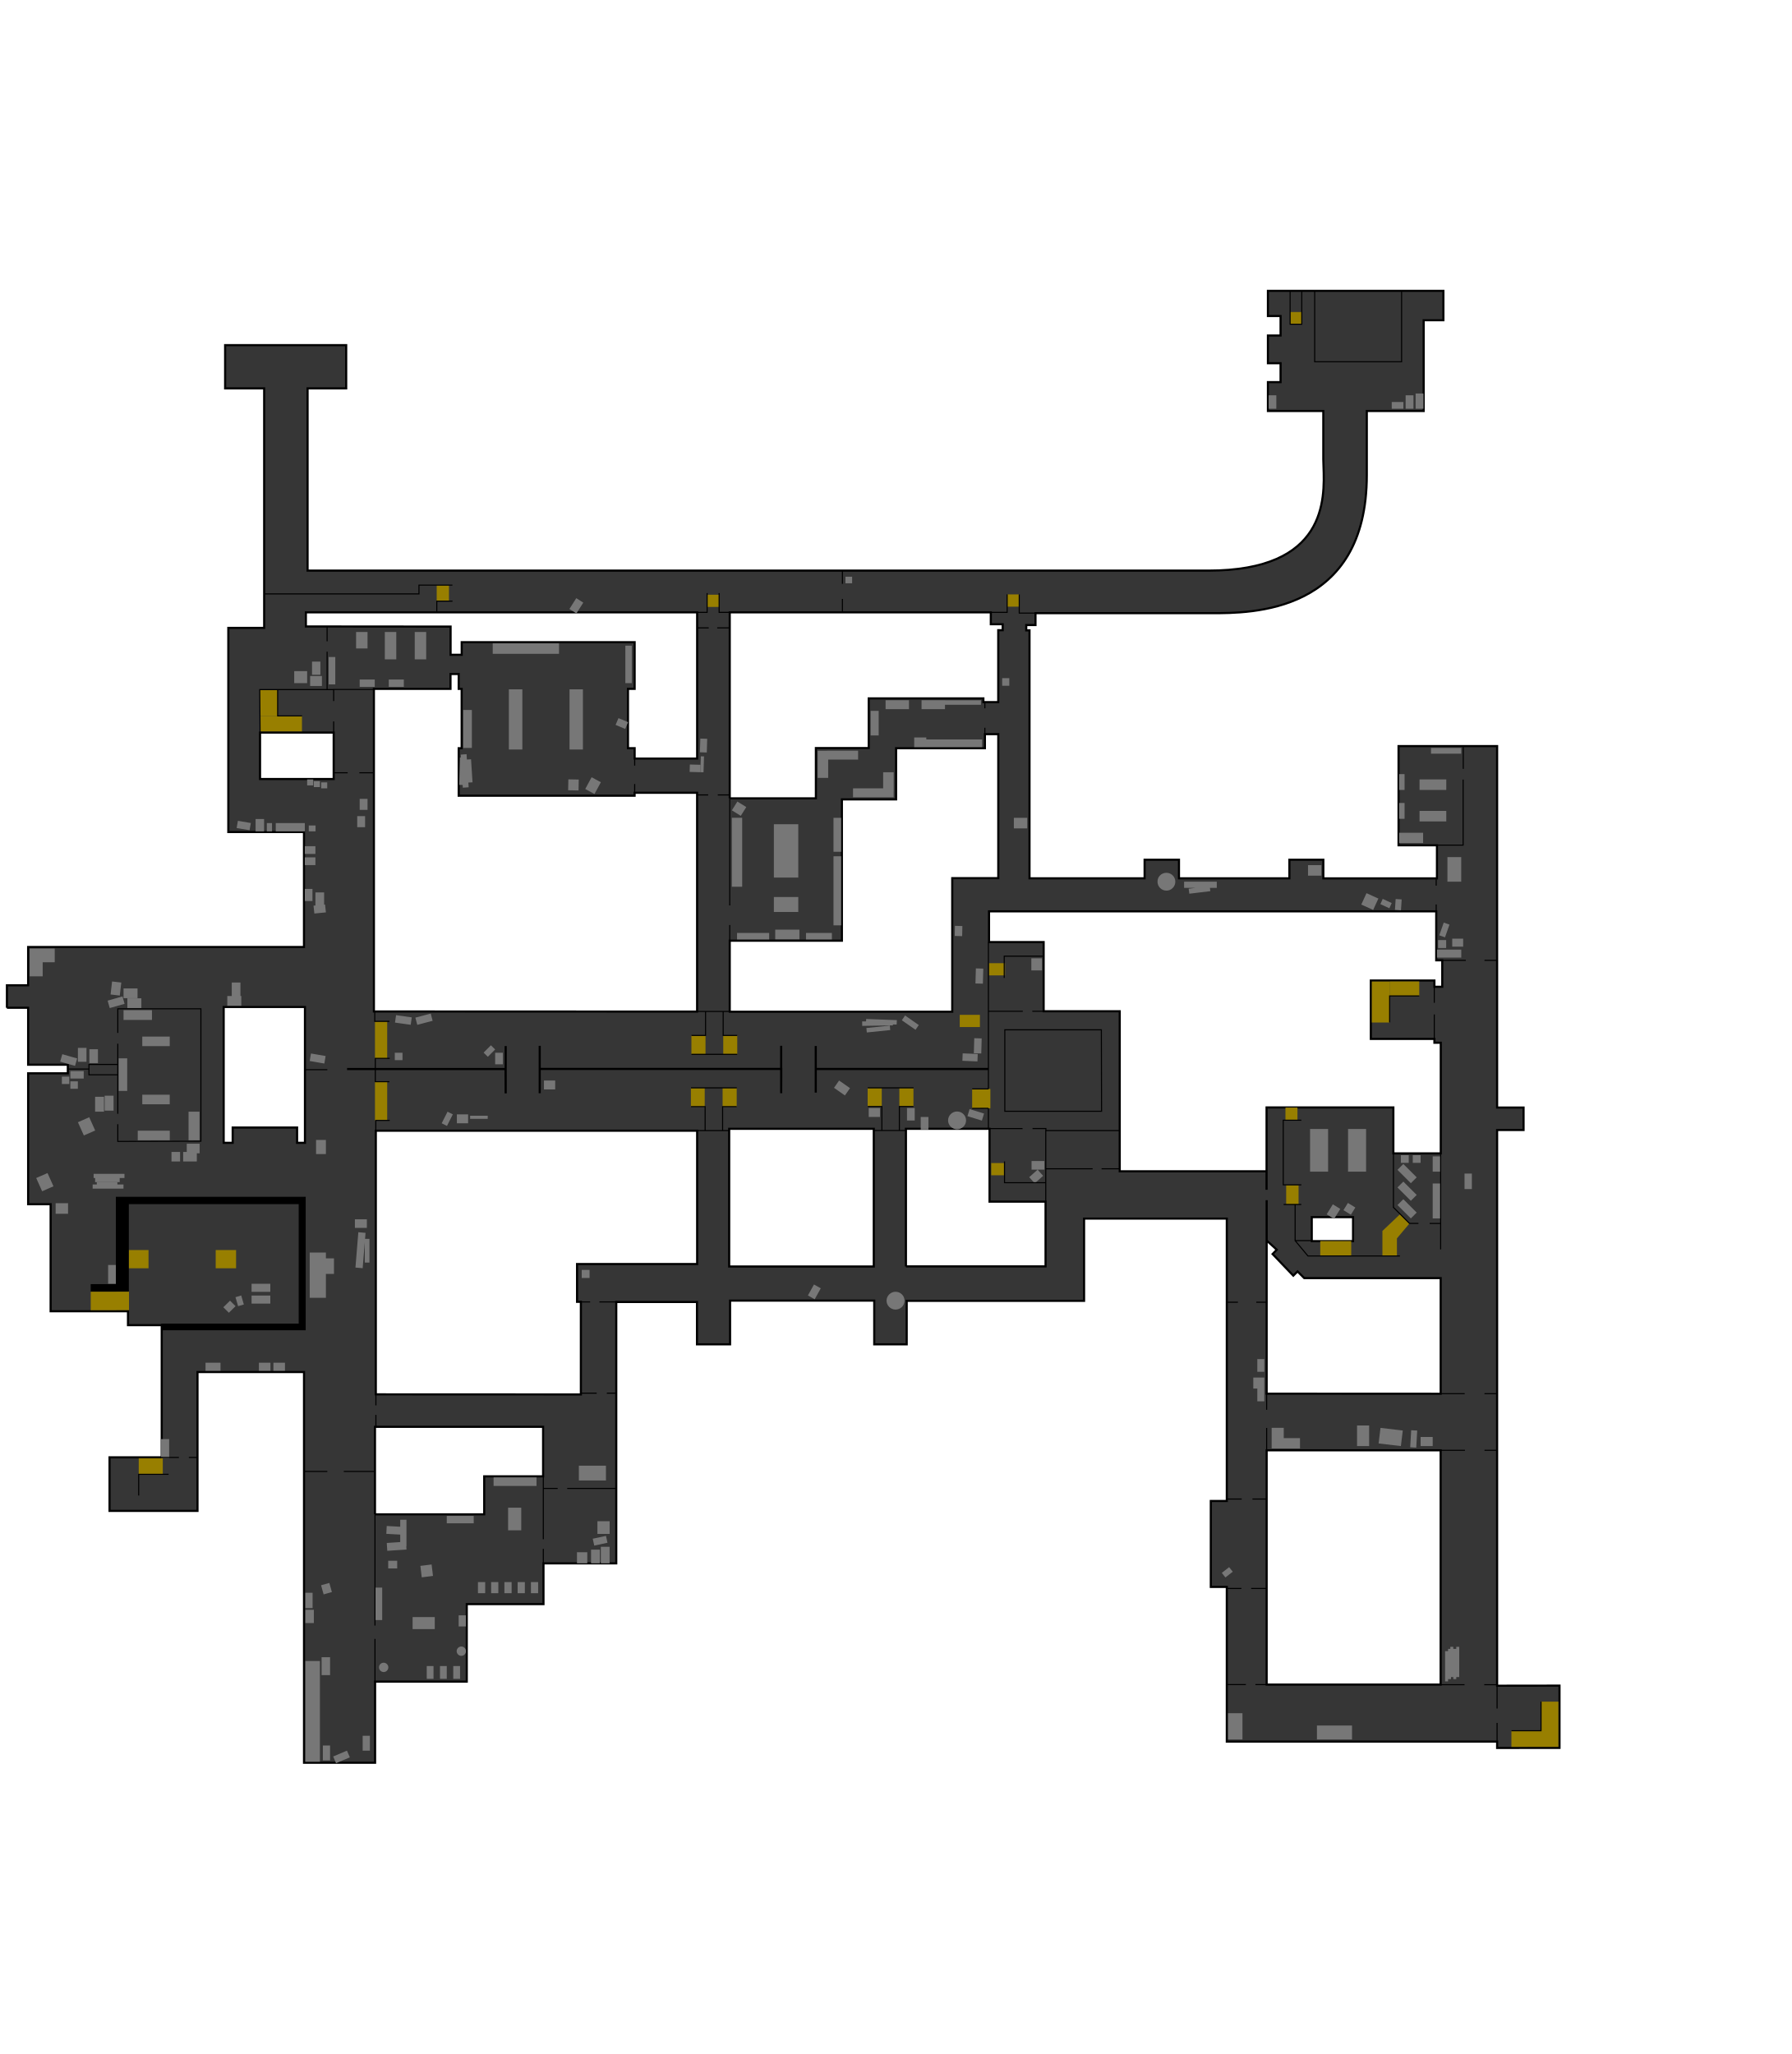
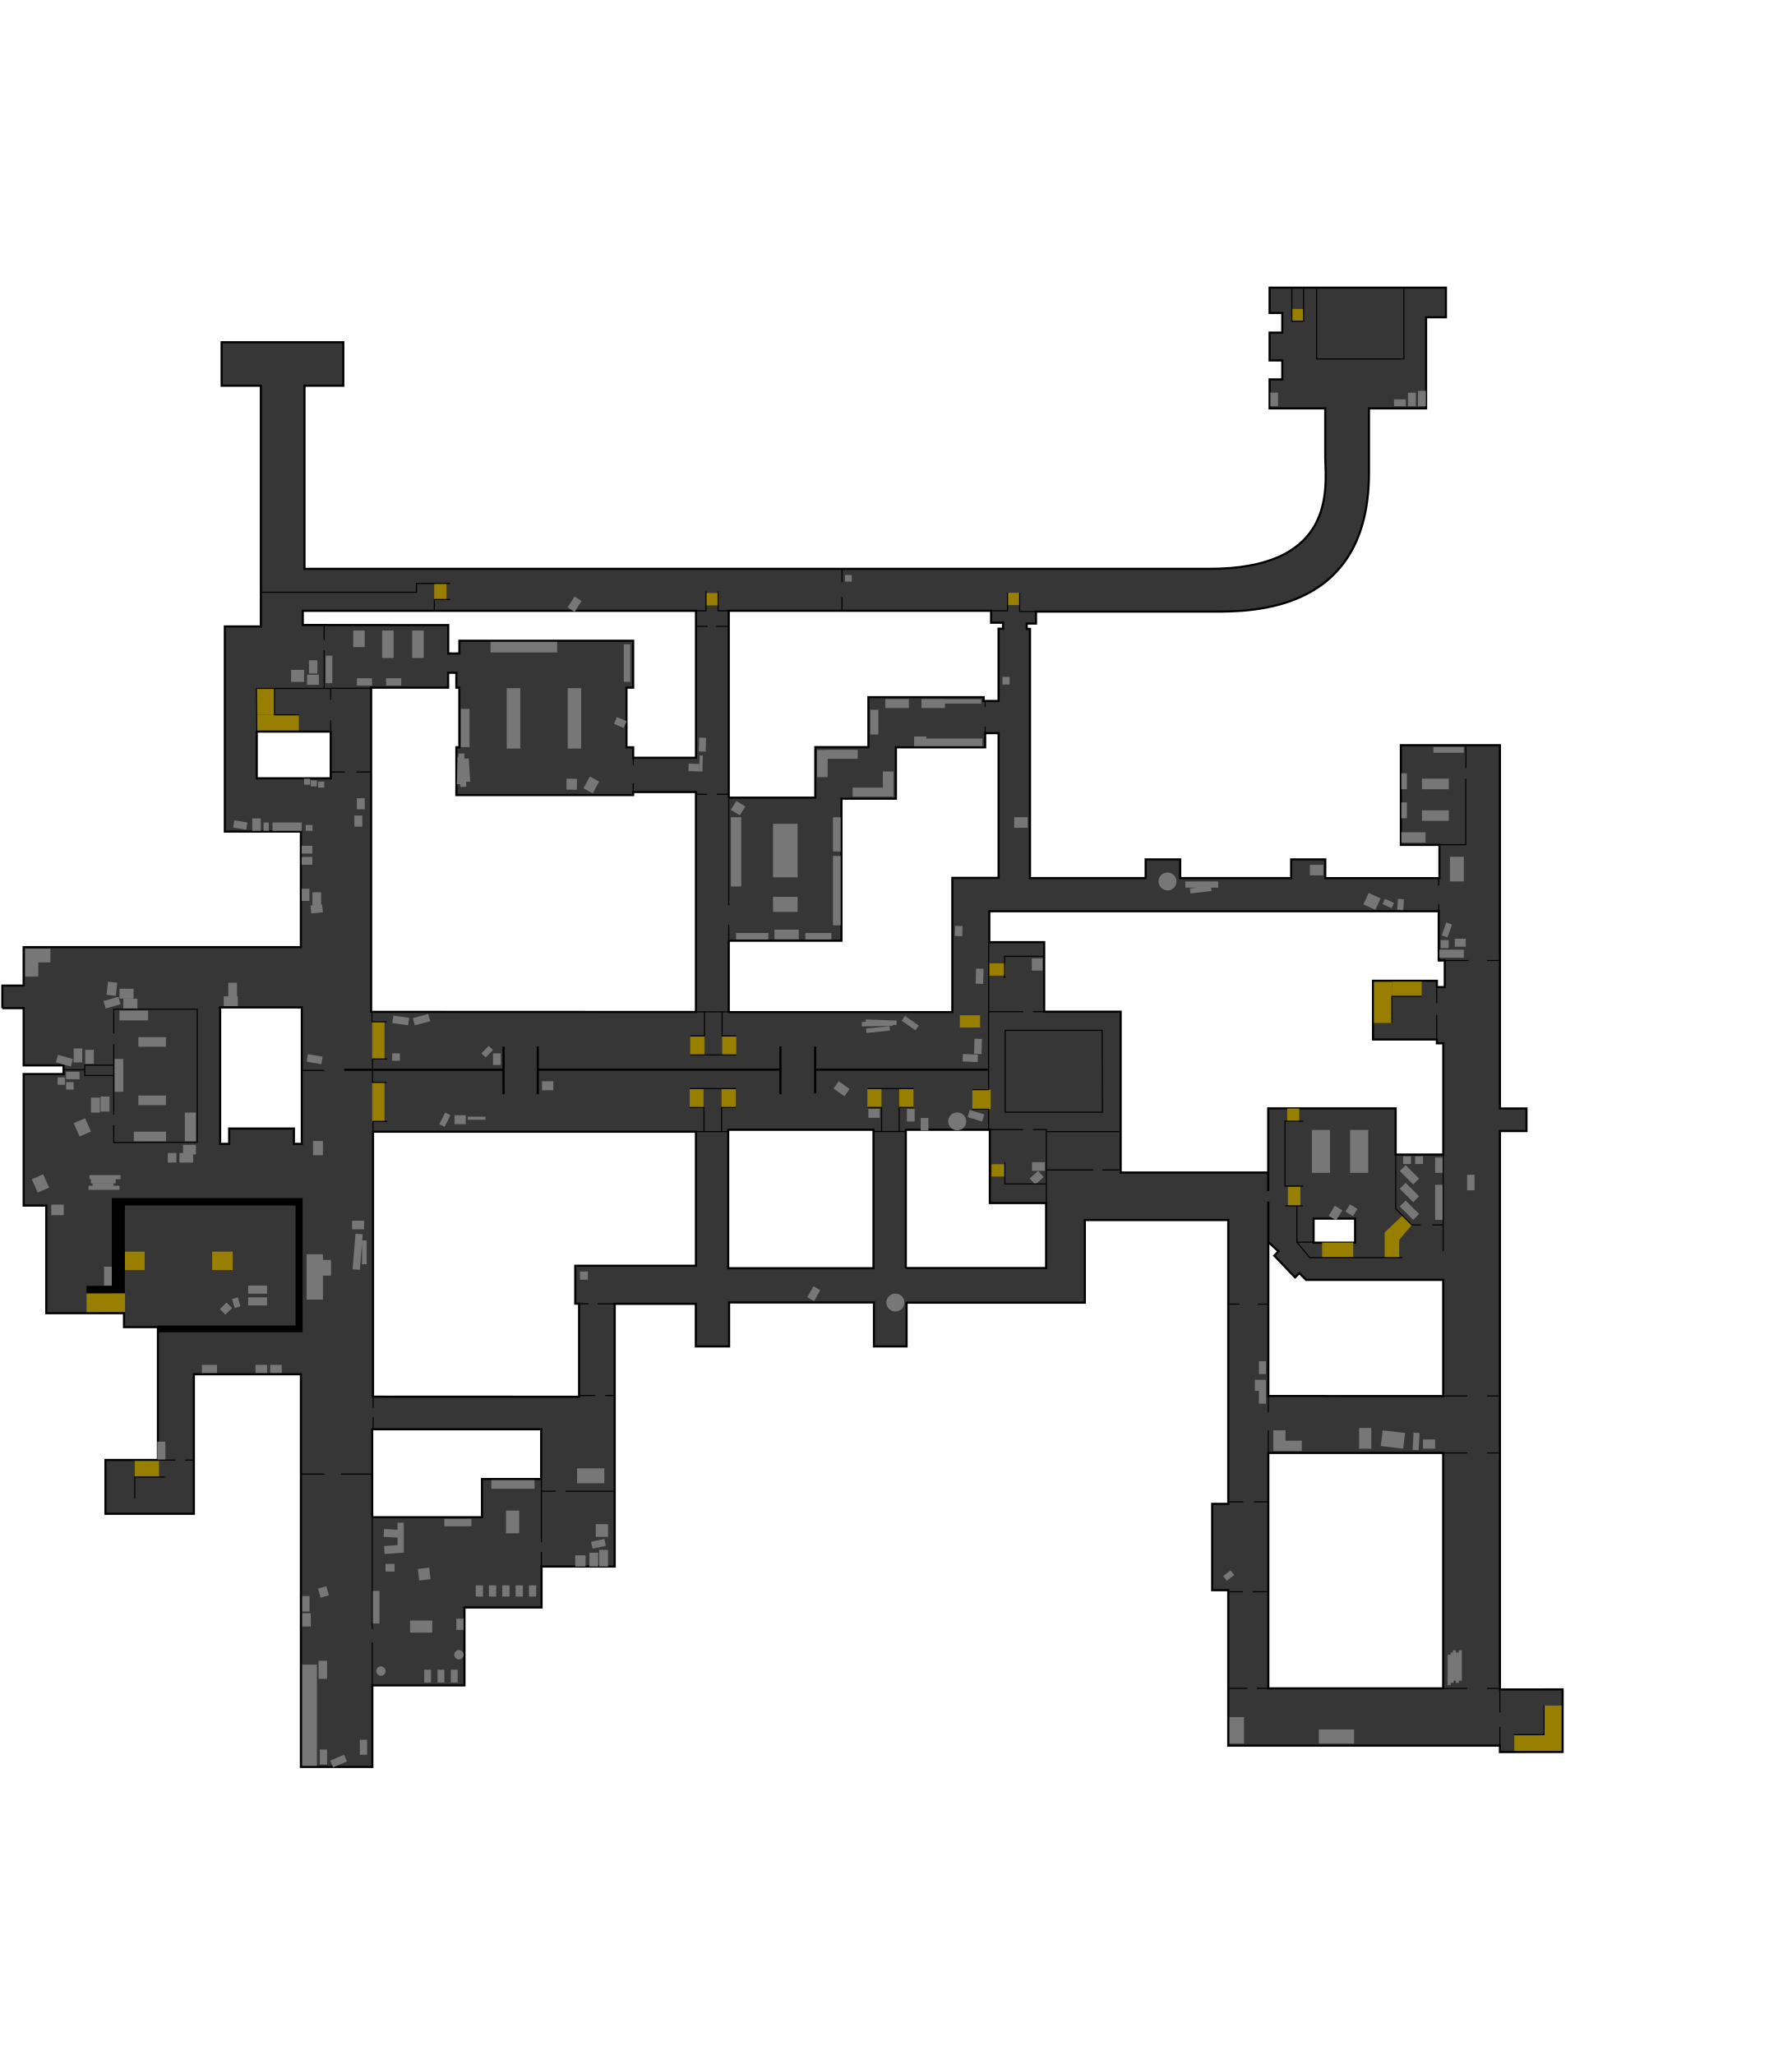
- <svg xmlns="http://www.w3.org/2000/svg" id="Discord.gg-_x40_marazm" version="1.1" viewBox="0 0 422.24 484.04">
+ <svg xmlns="http://www.w3.org/2000/svg" id="Discord.gg-_x40_marazm" version="1.1" viewBox="0 0 420.08 481.88">
  <defs>
    <style>
      .st0, .st1 {
        stroke-width: .25px;
      }

      .st0, .st1, .st2, .st3 {
        stroke: #000;
      }

      .st0, .st2 {
        fill: none;
      }

      .st4 {
        fill: #777;
      }

      .st2, .st3 {
        stroke-width: .5px;
      }

      .st5 {
        fill: #987f00;
      }

      .st3 {
        fill: #363636;
      }
    </style>
  </defs>
-   <path class="st3" d="M1.63,237.48h5v13.43h9.35v2.02H6.63v30.85h5.3v25.23h18.23v3.27h7.95v31.15h-12.3v12.62h20.73v-32.72h25.1v92.08h16.75v-19.12h21.6v-18.27h18.08v-9.6h17.15v-61.6h19.02v9.98h7.8v-10.3h33.97v10.3h7.65v-10.25h41.8v-19.38h33.63v66.55h-3.77v20.25h3.77v36.45h63.7v1.5l14.7-.02v-14.67l-14.7.02v-130.95h6.23v-5.3h-6.23v-85.18h-23.23v23.38h9.05v7.8h-26.77v-4.4h-8v4.38h-26.02v-4.38h-8.1v4.38h-27.12v-58.43h-.77v-1.25h2.18v-2.8h41.4c9.42.02,36.67.1,36.67-32.55v-15.1h13.4v-21.38h4.65v-6.93h-41.35v5.93h2.98v4.6h-2.98v6.53h2.98v4.45h-2.98v6.8h13.05v11.4c0,.5.02,1.07.05,1.72.27,7.62.85,24.5-27.17,24.5H72.48v-42.95h9.1v-10.18h-28.53v10.18h9.2v56.45h-8.45v48.1h17.83v27.1H6.63v9.02H1.63v5.3h0ZM52.71,269.31v-32h19.15v32h-1.85v-3.6h-15.18v3.6h-2.12ZM61.28,183.58v-10.95h17.35v10.95h-17.35ZM72.08,147.63v-3.32h92.2v34.45h-14.73v-2.45h-1.57v-13.98h1.57v-11h-40.75v2.98h-2.62v-6.65l-34.1-.03h0ZM88.36,356.86v-20.62h39.62v11.67h-13.88v8.95h-25.75ZM88.56,328.58v-62.12h75.72v31.42h-28.3v8.9h.9v21.83l-48.32-.02h0ZM88.11,238.36v-76.02h18.05v-3.5h1.93v3.5h.7v13.98h-.7v11.2h41.45v-.7h14.73v51.57l-76.15-.03h0ZM171.83,298.46v-32.45h34.07v32.45h-34.07ZM171.96,238.36v-16.68h26.43v-33.3h12.77v-12.05h20.93v-3.32h3.15v33.93h-10.85v31.48h-52.42v-.05ZM171.96,188.16v-43.85h61.52v2.8h2.8v1.4h-1.05v16.95h-3.5v-.88h-27.02v11.7h-12.45v11.85h-20.3v.02ZM213.48,298.46v-32.45h19.7v17.17h13.2v15.25h-32.9v.03ZM233.06,222.01v-7.25h105.38v11.55h1.42v6.23h-1.85v-1.48h-14.98v13.77h14.98v.9h1.5v26.08h-11.17v-10.83h-29.88v19.4-4.35h-34.6v-37.72h-17.93v-16.3h-12.87ZM298.48,396.98v-55.2h41v55.2h-41ZM298.48,328.43v-45.6,9.5l2.38,2.17-.98,1.02,4.88,5.1,1-1,1.58,1.58h32.15v27.25l-41-.02h0ZM309.11,292.48v-5.65h9.73v5.65h-9.73Z" />
-   <path class="st4" d="M274.86,205.68c1.17,0,2.1.95,2.1,2.1s-.95,2.12-2.1,2.1h0c-1.17,0-2.1-.95-2.1-2.1h0c-.02-1.18.93-2.1,2.1-2.1ZM225.53,261.93c1.18,0,2.12.95,2.12,2.1h0c0,1.17-.95,2.1-2.12,2.1s-2.12-.95-2.12-2.1.95-2.1,2.12-2.1h0ZM211.03,304.41c1.18,0,2.12.95,2.12,2.1h0c0,1.17-.95,2.1-2.12,2.1s-2.12-.95-2.12-2.1.98-2.1,2.12-2.1h0ZM108.71,388.01c.6,0,1.1.5,1.1,1.1s-.5,1.1-1.1,1.1-1.1-.5-1.1-1.1.5-1.1,1.1-1.1h0ZM90.41,391.83c.6,0,1.1.5,1.1,1.1s-.5,1.1-1.1,1.1-1.1-.5-1.1-1.1.47-1.1,1.1-1.1h0ZM106.81,395.63v-3.02h1.6v3.02h-1.6ZM103.68,395.63v-3.02h1.6v3.02h-1.6ZM100.56,395.63v-3.02h1.6v3.02h-1.6ZM91.03,361.46l.1-1.85,4.53.25-.1,1.85-4.53-.25ZM91.26,365.46l-.12-1.85,4.53-.3.12,1.85-4.53.3ZM105.28,358.98v-1.75h6.35v1.75h-6.35ZM116.31,350.18v-2.02h10.12v2.02h-10.12ZM119.73,360.63v-5.33h3.1v5.33h-3.1ZM140.03,364.23l-.35-1.62,3.12-.67.35,1.62-3.12.67ZM204.26,243.31l-.1-1.05,5.52-.57.1,1.05-5.52.57ZM203.18,241.76l-.02-1.05,7.23-.12.02,1.05-7.23.12ZM204.06,241.18l.05-1.05,7.23.27-.05,1.05-7.23-.27ZM212.51,240.43l.77-1.12,3.23,2.25-.77,1.12-3.23-2.25ZM196.53,256.36l1.2-1.73,2.57,1.8-1.2,1.72-2.57-1.8h0ZM110.78,263.66v-.73h4.15v.73h-4.15ZM113.96,248.06l1.72-1.73,1,.98-1.72,1.73-1-.98h0ZM104.08,264.71l1.38-2.73,1.25.62-1.38,2.73-1.25-.62ZM98.33,241.51l-.45-1.7,3.62-.95.45,1.7-3.62.95ZM93.08,240.98l.25-1.75,3.7.52-.25,1.75-3.7-.52h0ZM93.03,249.83v-1.75h1.82v1.75h-1.82ZM116.68,250.81v-2.73h1.82v2.73h-1.82ZM107.66,264.71v-2.1h2.65v2.1h-2.65ZM128.18,256.73v-2.1h2.65v2.1h-2.65ZM204.71,263.21v-2.1h2.65v2.1h-2.65ZM213.73,264.06v-2.95h1.82v2.95h-1.82ZM225.03,218.18l1.75.05-.05,2.38-1.75-.05.05-2.38ZM280.26,210.61l-.15-1.18,4.95-.6.15,1.18-4.95.6ZM279.03,209.23v-1.45h7.7v1.45h-7.7ZM242.53,277.41l1.98-1.77,1.3,1.45-1.98,1.77-1.3-1.45ZM243.08,275.63v-2.02h3.02v2.02h-3.02ZM243.03,228.71v-2.88h2.52v2.85h-2.52v.02ZM229.96,228.21l1.75.05-.1,3.55-1.75-.05.1-3.55ZM229.58,244.66l1.75.05-.1,3.55-1.75-.05.1-3.55ZM226.78,249.98l.07-1.75,3.55.15-.07,1.75-3.55-.15ZM227.98,263.03l.5-1.67,3.4,1.05-.5,1.67-3.4-1.05ZM216.96,266.18v-2.95h1.82v2.95h-1.82ZM190.38,305.28l1.43-2.58,1.6.9-1.43,2.58-1.6-.9ZM137.08,301.16v-1.9h1.85v1.9h-1.85ZM136.41,348.88v-3.48h6.38v3.48h-6.38ZM140.78,361.48v-3h2.88v3h-2.88ZM141.58,368.41v-3.9h2.07v3.9h-2.07ZM139.28,368.41v-3.23h2.07v3.23h-2.07ZM135.96,368.41v-2.62h2.43v2.62h-2.43ZM125.11,375.43v-2.6h1.7v2.62h-1.7v-.02ZM121.98,375.43v-2.6h1.7v2.62h-1.7v-.02ZM118.86,375.43v-2.6h1.7v2.62h-1.7v-.02ZM115.73,375.43v-2.6h1.7v2.62h-1.7v-.02ZM112.63,375.43v-2.6h1.7v2.62h-1.7v-.02ZM108.08,383.28v-2.62h1.7v2.62h-1.7ZM94.31,364.41v-6.27h1.47v6.27h-1.47ZM99.38,371.71l-.32-2.7,2.65-.33.32,2.7-2.65.33ZM91.48,369.61v-1.8h2.12v1.8h-2.12ZM52.63,308.06l1.58-1.55,1.3,1.3-1.58,1.55-1.3-1.3ZM56.11,307.81l-.62-2.12,1.35-.4.62,2.12-1.35.4ZM19.76,267.58l-1.4-3.12,2.67-1.17,1.4,3.12-2.67,1.17ZM9.93,280.73l-1.4-3.12,2.67-1.17,1.4,3.12-2.67,1.17ZM25.36,235.81l.5,1.75,3.5-1-.5-1.75-3.5,1ZM14.18,250.18l.5-1.75,3.5,1-.5,1.75-3.5-1h0ZM26.06,234.36l.35-3.07,2.17.25-.35,3.07s-2.17-.25-2.17-.25ZM9.83,226.76v-3.23h3.07v3.23h-3.07ZM6.98,230.08v-6.55h3.08v6.55h-3.08ZM29.11,235.23v-2.3h3.3v2.3h-3.3ZM55.76,195.13l.3-1.7,3.05.52-.3,1.7-3.05-.52ZM60.23,195.91v-2.9h2v2.9h-2ZM62.88,195.91v-1.95h1.22v1.95h-1.22ZM134.18,143.51l1.62-2.55,1.65,1.05-1.62,2.55-1.65-1.05ZM133.88,186.23l.05-2.57,2.45.05-.05,2.57-2.45-.05ZM137.91,185.93l1.5-2.77,2.18,1.18-1.5,2.77-2.18-1.18h0ZM164.93,177.28l.1-3.23,1.62.05-.1,3.23-1.62-.05ZM165.03,181.98l.12-3.75.75.02-.12,3.75-.75-.02ZM172.46,190.96l1.3-2.07,2.1,1.3-1.3,2.07-2.1-1.3ZM162.51,181.91l.05-1.75,2.48.07-.05,1.75-2.48-.07ZM145.06,170.83l.68-1.6,2.27.95-.68,1.6-2.27-.95ZM320.78,213.16l1.23-2.68,2.8,1.27-1.23,2.68-2.8-1.27ZM325.28,213.06l.55-1.23,2.12.98-.55,1.23-2.12-.98ZM328.71,214.41l.17-2.55,1.42.1-.17,2.55-1.42-.1ZM339.16,220.41l1.05-3,1.35.48-1.05,3-1.35-.48ZM338.88,223.41v-1.88h1.9v1.88h-1.9ZM342.21,223.08v-1.88h2.58v1.88h-2.58ZM338.61,225.66v-1.88h5.73v1.88h-5.73ZM341.08,207.78v-5.8h3.25v5.8h-3.25ZM329.68,198.68v-2.43h5.67v2.43h-5.67ZM329.68,192.96v-3.73h1.3v3.73h-1.3ZM329.68,186.16v-3.73h1.3v3.73h-1.3ZM337.21,177.61v-1.35h7.12v1.35h-7.12ZM333.58,96.33v-3.6h1.85v3.6h-1.85ZM331.23,96.33v-3.18h1.85v3.18h-1.85ZM327.96,96.33v-1.6h2.75v1.6h-2.75ZM298.96,96.33v-3.18h1.8v3.18h-1.8ZM334.51,186.16v-2.48h6.3v2.48h-6.3ZM334.51,193.58v-2.48h6.3v2.48h-6.3ZM332.46,278.83l-3.15-3.15,1.38-1.38,3.15,3.15-1.38,1.38ZM332.46,282.98l-3.15-3.15,1.38-1.38,3.15,3.15-1.38,1.38ZM332.46,287.13l-3.15-3.15,1.38-1.38,3.15,3.15-1.38,1.38ZM308.71,276.11v-10.05h4.25v10.05h-4.25ZM332.31,341.06l.23-4.02,1.42.08-.23,4.02-1.42-.08ZM324.86,340.16l.45-3.67,5.25.62-.45,3.67-5.25-.62ZM296.28,323.28v-3h1.65v3h-1.65ZM295.33,327.23v-2.6h2.6v2.6h-2.6ZM296.28,330.23v-3h1.65v3h-1.65ZM302.51,341.33v-2.42h3.83v2.42h-3.83ZM299.66,341.33v-4.85h2.85v4.85h-2.85ZM343.16,395.21v-7.12h.7v7.12h-.7ZM287.91,370.66l1.73-1.35.85,1.08-1.73,1.35-.85-1.08ZM289.38,409.93v-6.2h3.4v6.2h-3.4ZM310.33,409.93v-3.3h8.27v3.3h-8.27ZM341.76,395.21v-7.12h.7v7.12h-.7ZM342.46,395.73v-7.15h.7v7.12h-.7v.02ZM341.23,395.73v-7.15h.7v7.12h-.7v.02ZM340.53,396.23v-7.12h.7v7.12h-.7ZM319.78,340.78v-4.85h2.85v4.85h-2.85ZM334.76,340.78v-2.15h2.85v2.15h-2.85ZM345.11,280.21v-3.65h1.73v3.65h-1.73ZM337.61,287.13v-8.23h1.85v8.23h-1.85ZM337.61,276.11v-3.6h1.85v3.6h-1.85ZM332.91,274.03v-1.8h1.85v1.8h-1.85ZM330.11,274.03v-1.8h1.85v1.8h-1.85ZM312.63,286.16l1.45-2.35,1.75,1.08-1.45,2.35-1.75-1.08ZM316.58,285.18l1.05-1.7,1.75,1.08-1.05,1.7-1.75-1.08ZM317.66,276.11v-10.05h4.25v10.05h-4.25ZM308.23,206.36v-2.48h3.15v2.48h-3.15ZM238.91,195.21v-2.48h3.15v2.48h-3.15ZM236.16,161.61v-1.8h1.68v1.8h-1.68ZM199.23,137.46v-1.55h1.57v1.55h-1.57ZM215.43,176.06v-2.27h2.85v2.27h-2.85ZM218.28,176.06v-1.8h13.15v1.8h-13.15ZM222.68,166.08v-1.05h8.48v1.05h-8.48ZM217.16,167.11v-2.1h5.52v2.1h-5.52ZM208.68,167.11v-2.1h5.52v2.1h-5.52ZM205.16,173.31v-5.8h1.9v5.8h-1.9ZM208.11,186.53v-4.55h2.48v4.55h-2.48ZM201.01,187.88v-2.1h9.57v2.1h-9.57ZM194.83,179.01v-2.1h7.38v2.1h-7.38ZM192.68,183.31v-6.38h2.48v6.38h-2.48ZM196.41,200.73v-8h1.8v8h-1.8ZM196.41,218.06v-16.27h1.8v16.27h-1.8ZM189.93,221.38v-1.52h6.1v1.52h-6.1ZM182.68,221.38v-2.3h5.7v2.27h-5.7v.03ZM173.68,221.38v-1.52h7.57v1.52h-7.57ZM182.36,214.91v-3.52h5.75v3.52h-5.75ZM182.36,206.81v-12.57h5.75v12.57h-5.75ZM172.46,208.96v-16.25h2.43v16.25h-2.43ZM147.36,160.98v-8.82h1.52v8.82h-1.52ZM134.21,176.63v-14.18h3.15v14.18h-3.15ZM119.91,176.63v-14.18h3.18v14.18h-3.18ZM108.21,184.96l.18-6.45.95.02-.18,6.45-.95-.02ZM110.13,184.43l-.35-5.43,1.22-.07.35,5.43-1.22.07ZM109.06,185.63l-.5-7.8,1.38-.1.5,7.8-1.38.1ZM109.16,176.26v-8.95h2.03v8.95h-2.03ZM116.11,154.08v-2.48h15.62v2.48h-15.62ZM97.73,155.38v-6.45h2.7v6.45h-2.7ZM90.68,155.38v-6.45h2.7v6.45h-2.7ZM83.91,152.81v-3.88h2.7v3.88h-2.7ZM91.61,161.86v-1.73h3.55v1.73h-3.55ZM84.76,161.86v-1.73h3.55v1.73h-3.55ZM77.46,161.28v-6.45h1.55v6.45h-1.55ZM73.53,159.01v-3.1h1.97v3.1h-1.97ZM73.08,161.66v-2.35h2.78v2.35h-2.78ZM69.33,160.98v-2.82h3.05v2.82h-3.05ZM72.38,185.08v-1.4h1.43v1.4h-1.43ZM73.96,185.51v-1.43h1.43v1.4h-1.43v.03ZM75.68,185.78v-1.4h1.43v1.4h-1.43ZM84.76,190.86v-2.6h1.85v2.6h-1.85ZM84.18,194.93v-2.6h1.85v2.6h-1.85ZM72.76,195.91v-1.38h1.6v1.38h-1.6ZM64.98,195.91v-1.95h6.85v1.95h-6.85ZM71.83,201.23v-1.82h2.5v1.82h-2.5ZM71.83,203.86v-1.82h2.5v1.82h-2.5ZM71.83,212.33v-2.85h1.8v2.85h-1.8ZM74.33,213.58v-3.27h2.05v3.27h-2.05ZM54.61,234.81v-3.27h2.05v3.27h-2.05ZM74.08,215.28l-.2-1.85,2.72-.27.2,1.85-2.72.27ZM53.56,237.01v-2.3h3.3v2.3h-3.3ZM30.01,237.56v-2.3h3.3v2.3h-3.3ZM29.11,240.36v-2.3h6.7v2.3h-6.7ZM44.43,268.71v-6.73h2.58v6.73h-2.58ZM44.01,271.78v-2.25h3.03v2.25h-3.03ZM43.16,273.71v-2.25h3.22v2.25h-3.22ZM40.41,273.71v-2.25h2.03v2.25h-2.03ZM32.46,268.71v-2.25h7.55v2.25h-7.55ZM33.53,260.23v-2.25h6.47v2.25h-6.47ZM33.53,246.53v-2.25h6.47v2.25h-6.47ZM27.96,257.08v-7.68h2.02v7.68h-2.02ZM21.06,250.53v-3.27h2.02v3.27h-2.02ZM18.36,250.21v-3.27h2.02v3.27h-2.02ZM16.58,254.16v-1.75h3.15v1.75h-3.15ZM14.58,255.46v-1.75h1.75v1.75h-1.75ZM16.58,256.58v-1.75h1.77v1.75h-1.77ZM24.66,261.73v-3.52h2.1v3.52h-2.1ZM22.41,261.98v-3.52h2.1v3.52h-2.1ZM13.11,286.03v-2.48h2.93v2.48h-2.93ZM22.81,279.58v-.98h4.85v.98h-4.85ZM22.41,278.58v-.98h5.8v.98h-5.8ZM22.06,277.61v-.98h7.27v.98h-7.27ZM21.83,280.11v-.98h7.27v.98h-7.27ZM25.48,302.53v-4.42h1.92v4.42h-1.92ZM37.96,343.56v-4.42h1.9v4.42h-1.9ZM48.43,323.03v-1.9h3.53v1.9h-3.53ZM83.76,298.71l.68-8.33,1.7.15-.68,8.33-1.7-.15ZM85.96,297.53v-5.58h1.1v5.58h-1.1ZM83.63,289.36v-2.02h2.82v2.02h-2.82ZM72.98,250.03l.3-1.77,3.45.6-.3,1.77-3.45-.6ZM74.48,271.96v-3.33h2.32v3.33h-2.32ZM75.88,300.21v-3.67h2.82v3.67h-2.82ZM72.98,305.83v-10.65h3.82v10.65h-3.82ZM59.28,304.43v-1.9h4.42v1.9h-4.42ZM59.28,307.21v-1.9h4.42v1.9h-4.42ZM61.01,323.03v-1.9h2.72v1.9h-2.72ZM64.43,323.03v-1.9h2.72v1.9h-2.72ZM71.96,378.96v-3.62h1.7v3.62h-1.7ZM71.96,382.48v-3.12h2v3.12h-2ZM76.26,375.73l-.6-2.15,1.95-.55.6,2.15-1.95.55h0ZM75.78,394.76v-4.23h2v4.23h-2ZM71.96,415.16v-23.73h3.43v23.73h-3.43ZM78.51,413.93l3.25-1.38.68,1.58-3.25,1.38-.68-1.58ZM76.08,414.86v-3.52h1.7v3.52h-1.7ZM85.46,412.56v-3.52h1.7v3.52h-1.7ZM88.36,381.78v-7.65h1.7v7.65h-1.7ZM97.23,383.88v-2.8h5.22v2.83h-5.22v-.03Z" />
-   <path class="st1" d="M38.11,313.36h33.8v-31.2H27.43v20.58h-5.93v1.52h8.73v-20.62h40.28v28.4h-32.4v1.33h0Z" />
-   <path class="st5" d="M329.18,295.98v-4.15l2.95-3.5-2.2-2.2-4.17,3.95v5.9h3.42ZM50.83,294.58v4.3h4.8v-4.3h-4.8ZM30.38,294.58v4.3h4.62v-4.3h-4.62ZM32.68,347.43h5.68v-3.77h-5.67s0,3.77,0,3.77ZM88.36,249.43h2.88v-8.73h-2.88v8.73ZM88.36,264.06h2.88v-9.12h-2.88v9.12h0ZM65.43,168.71v-6.15h-4.22v6.15h4.22ZM240.18,142.96v-2.88h-2.8v2.88h2.8ZM169.46,143.03v-2.88h-2.82v2.88h2.82ZM102.91,141.66h2.88v-3.75h-2.88v3.75ZM304.01,73.53v2.88h2.75v-2.88h-2.75ZM323.26,231.31v9.65h4.17v-9.65h-4.17ZM367.23,411.66v-10.65h-4.1v10.65h4.1ZM356.16,411.66h7.23v-3.8h-7.23v3.8ZM311.11,295.88h7.3v-3.42h-7.3v3.42ZM230.91,242.03v-2.88h-4.75v2.88h4.75ZM236.83,229.86v-2.88h-3.8v2.88h3.8ZM236.58,276.96v-2.88h-3v2.88h3ZM162.93,248.46h3.32v-4.45h-3.32v4.45ZM162.81,260.81h3.25v-4.45h-3.25v4.45ZM204.46,260.76h3.32v-4.4h-3.32v4.4ZM170.43,248.46h3.3v-4.45h-3.3v4.45ZM170.28,260.81h3.32v-4.45h-3.32v4.45ZM211.93,260.76h3.32v-4.4h-3.32v4.4ZM229.08,261.18h4.3v-4.55h-4.3v4.55ZM303.08,283.83h2.92v-4.55h-2.92v4.55ZM302.91,264.06h2.83v-3.05h-2.83v3.05ZM327.46,234.71h6.98v-3.43h-6.98v3.43ZM61.21,172.36h9.95v-3.62h-9.95v3.62h0ZM21.38,308.76l9.02-.02v-4.35l-9.02.02v4.35Z" />
-   <path class="st2" d="M232.91,251.91h-40.68v5.57-10.98M81.78,251.93h37.35l.03,5.73v-11.15M127.18,246.46v11.17-5.73h56.92l-.02,5.73v-11.18" />
-   <path class="st0" d="M65.43,162.56v6.15h5.75M171.96,187.33h-2.82M166.88,187.33h-2.6M173.73,248.46h-10.8M170.41,238.36v5.65h3.32M166.26,238.36v5.65h-3.32M171.96,238.36h-7.55M232.91,256.61h-3.82M232.91,261.18l-3.82.02M173.63,256.36h-10.8M170.28,266.43v-5.65h3.32M166.16,266.43v-5.65h-3.32M171.83,266.43h-7.55M215.28,256.36h-10.8M211.93,266.41v-5.65h3.32M207.81,266.41v-5.65h-3.32M213.48,266.41h-7.55M338.58,199.16h6.2v-15.45M344.81,181.18v-5.4M62.23,139.96h36.5v-2.07h7.88M102.93,144.31v-2.65h3.7M233.48,144.31h3.85v-4.25M243.98,144.48h-3.8v-4.4M232.08,172.98v-1.48M232.08,166.91v-1.45M171.96,147.96h-2.95M167.01,147.96h-2.73M164.28,144.31h2.35v-4.55M171.96,144.31h-2.5v-4.55M198.51,144.31v-3.18M198.51,137.58v-3.12M306.76,68.53v7.88h-2.75v-7.88M330.28,68.53v16.72h-20.48v-16.72M171.96,221.68v-3.7M171.96,213.36v-25.2M149.56,186.81v-2.05M149.56,180.43v-1.68M77.08,162.51v-8.93M77.08,151.13v-3.48M78.63,162.51h-17.42l.08,10.12M88.13,182.11h-3.45M81.93,182.11h-3.3M15.98,251.93h4.98M27.76,253.28h-6.8v-2.43h6.8M27.76,264.93v4.05l19.58-.05v-31.2h-19.58v5.68M27.76,245.96v16.5M131.41,350.76h-3.38M145.18,350.76h-11.52M128.03,362.73v-14.75M128.03,368.41v-3.4M42.16,343.46h-4.47M46.53,343.46h-2.03M88.36,386.21v10.33M88.36,356.88v26.2M77.13,346.76h-5.53M88.36,346.76h-7.35M259.53,242.68h-22.75v19.2h22.8l-.05-19.2h0ZM232.91,261.18v4.83M232.91,238.31v18.3M245.96,225.33h-9.32v5.12M241.01,238.31h-8.1v-16.18M245.96,238.31h-2.7M246.46,278.71h-9.75v-5.02M240.96,265.96h-7.88M246.46,266.43v-.48h-3.15M257.48,275.43h-11.02M263.88,266.43h-17.45v16.7M263.88,275.43h-4.3M305.21,292.36h3.92M339.51,288.31h-2.62M339.48,271.78v22.65M328.36,271.78v12.75l3.77,3.77h2.12M306.66,263.98h-4.27v15.23h4.27M329.88,295.98h-21.67l-3.02-3.62v-8.52h-2.7,4.15M78.63,172.61v-2.6M78.63,165.21v-2.73h9.5M88.31,238.31v2.38h3.45M91.76,254.91h-3.32v-5.5h3.4M88.56,266.43v-2.4h3.28M39.73,347.43h-7.05v5M88.58,336.26v-2.83M88.58,331.18v-2.6M145.18,328.31h-2.18M140.61,328.31h-3.73M145.18,306.81h-3.93M139.06,306.81h-2.2M338.43,214.76v-1.62M338.43,208.71v-1.77M339.83,226.31h5.58M349.81,226.31h2.98M327.46,240.93v-6.23h6.98M337.98,244.83v-5.77M337.98,236.31v-3.77M356.16,407.86h6.98v-6.85M352.78,410.41v-4.4M352.78,402.63v-5.6M352.78,397.01h-3.02M345.11,397.01h-5.73M298.48,396.98h-2.65M293.58,396.98h-4.5M298.48,374.33h-3.65M292.53,374.33h-3.45M298.48,353.26h-3.35M292.61,353.26h-3.52M298.61,306.88h-2.58M291.71,306.88h-2.62M298.48,341.78v-5.27M298.48,332.23v-3.8M339.48,341.78h5.73M349.81,341.78h2.98M339.48,328.43h5.67M349.81,328.43h2.98M71.66,252.08h5.47" />
+   <path class="st3" d="M.55,236.4h5v13.43h9.35v2.02H5.55v30.85h5.3v25.23h18.23v3.27h7.95v31.15h-12.3v12.62h20.73v-32.72h25.1v92.08h16.75v-19.12h21.6v-18.27h18.08v-9.6h17.15v-61.6h19.02v9.98h7.8v-10.3h33.97v10.3h7.65v-10.25h41.8v-19.38h33.63v66.55h-3.77v20.25h3.77v36.45h63.7v1.5l14.7-.02v-14.67l-14.7.02v-130.95h6.23v-5.3h-6.23v-85.18h-23.23v23.38h9.05v7.8h-26.77v-4.4h-8v4.38h-26.02v-4.38h-8.1v4.38h-27.12v-58.43h-.77v-1.25h2.18v-2.8h41.4c9.42.02,36.67.1,36.67-32.55v-15.1h13.4v-21.38h4.65v-6.93h-41.35v5.93h2.98v4.6h-2.98v6.53h2.98v4.45h-2.98v6.8h13.05v11.4c0,.5.02,1.07.05,1.72.27,7.62.85,24.5-27.17,24.5H71.4v-42.95h9.1v-10.18h-28.53v10.18h9.2v56.45h-8.45v48.1h17.83v27.1H5.55v9.02H.55v5.3h0ZM51.62,268.23v-32h19.15v32h-1.85v-3.6h-15.18v3.6h-2.12ZM60.2,182.5v-10.95h17.35v10.95h-17.35ZM71,146.55v-3.32h92.2v34.45h-14.73v-2.45h-1.57v-13.98h1.57v-11h-40.75v2.98h-2.62v-6.65l-34.1-.03h0ZM87.28,355.77v-20.62h39.62v11.67h-13.88v8.95h-25.75ZM87.47,327.5v-62.12h75.72v31.42h-28.3v8.9h.9v21.83l-48.32-.02h0ZM87.03,237.27v-76.02h18.05v-3.5h1.93v3.5h.7v13.98h-.7v11.2h41.45v-.7h14.73v51.57l-76.15-.03h0ZM170.75,297.38v-32.45h34.07v32.45h-34.07ZM170.88,237.27v-16.68h26.43v-33.3h12.77v-12.05h20.93v-3.32h3.15v33.93h-10.85v31.48h-52.42v-.05ZM170.88,187.07v-43.85h61.52v2.8h2.8v1.4h-1.05v16.95h-3.5v-.88h-27.02v11.7h-12.45v11.85h-20.3v.02ZM212.4,297.38v-32.45h19.7v17.17h13.2v15.25h-32.9v.03ZM231.98,220.93v-7.25h105.38v11.55h1.42v6.23h-1.85v-1.48h-14.98v13.77h14.98v.9h1.5v26.08h-11.17v-10.83h-29.88v19.4-4.35h-34.6v-37.72h-17.93v-16.3h-12.87ZM297.4,395.9v-55.2h41v55.2h-41ZM297.4,327.35v-45.6,9.5l2.38,2.17-.98,1.02,4.88,5.1,1-1,1.58,1.58h32.15v27.25l-41-.02h0ZM308.02,291.4v-5.65h9.73v5.65h-9.73Z" />
+   <path class="st4" d="M273.77,204.6c1.17,0,2.1.95,2.1,2.1s-.95,2.12-2.1,2.1h0c-1.17,0-2.1-.95-2.1-2.1h0c-.02-1.18.93-2.1,2.1-2.1ZM224.45,260.85c1.18,0,2.12.95,2.12,2.1h0c0,1.17-.95,2.1-2.12,2.1s-2.12-.95-2.12-2.1.95-2.1,2.12-2.1h0ZM209.95,303.33c1.18,0,2.12.95,2.12,2.1h0c0,1.17-.95,2.1-2.12,2.1s-2.12-.95-2.12-2.1.98-2.1,2.12-2.1h0ZM107.62,386.92c.6,0,1.1.5,1.1,1.1s-.5,1.1-1.1,1.1-1.1-.5-1.1-1.1.5-1.1,1.1-1.1h0ZM89.32,390.75c.6,0,1.1.5,1.1,1.1s-.5,1.1-1.1,1.1-1.1-.5-1.1-1.1.47-1.1,1.1-1.1h0ZM105.72,394.55v-3.02h1.6v3.02h-1.6ZM102.6,394.55v-3.02h1.6v3.02h-1.6ZM99.47,394.55v-3.02h1.6v3.02h-1.6ZM89.95,360.38l.1-1.85,4.53.25-.1,1.85-4.53-.25ZM90.18,364.38l-.12-1.85,4.53-.3.12,1.85-4.53.3ZM104.2,357.9v-1.75h6.35v1.75h-6.35ZM115.22,349.1v-2.02h10.12v2.02h-10.12ZM118.65,359.55v-5.33h3.1v5.33h-3.1ZM138.95,363.15l-.35-1.62,3.12-.67.35,1.62-3.12.67ZM203.18,242.23l-.1-1.05,5.52-.57.1,1.05-5.52.57ZM202.1,240.68l-.02-1.05,7.23-.12.02,1.05-7.23.12ZM202.98,240.1l.05-1.05,7.23.27-.05,1.05-7.23-.27ZM211.43,239.35l.77-1.12,3.23,2.25-.77,1.12-3.23-2.25ZM195.45,255.27l1.2-1.73,2.57,1.8-1.2,1.72-2.57-1.8h0ZM109.7,262.58v-.73h4.15v.73h-4.15ZM112.88,246.98l1.72-1.73,1,.98-1.72,1.73-1-.98h0ZM103,263.62l1.38-2.73,1.25.62-1.38,2.73-1.25-.62ZM97.25,240.43l-.45-1.7,3.62-.95.45,1.7-3.62.95ZM92,239.9l.25-1.75,3.7.52-.25,1.75-3.7-.52h0ZM91.95,248.75v-1.75h1.82v1.75h-1.82ZM115.6,249.73v-2.73h1.82v2.73h-1.82ZM106.57,263.62v-2.1h2.65v2.1h-2.65ZM127.1,255.65v-2.1h2.65v2.1h-2.65ZM203.62,262.12v-2.1h2.65v2.1h-2.65ZM212.65,262.98v-2.95h1.82v2.95h-1.82ZM223.95,217.1l1.75.05-.05,2.38-1.75-.05.05-2.38ZM279.17,209.52l-.15-1.18,4.95-.6.15,1.18-4.95.6ZM277.95,208.15v-1.45h7.7v1.45h-7.7ZM241.45,276.33l1.98-1.77,1.3,1.45-1.98,1.77-1.3-1.45ZM242,274.55v-2.02h3.02v2.02h-3.02ZM241.95,227.62v-2.88h2.52v2.85h-2.52v.02ZM228.88,227.12l1.75.05-.1,3.55-1.75-.05.1-3.55ZM228.5,243.57l1.75.05-.1,3.55-1.75-.05.1-3.55ZM225.7,248.9l.07-1.75,3.55.15-.07,1.75-3.55-.15ZM226.9,261.95l.5-1.67,3.4,1.05-.5,1.67-3.4-1.05ZM215.88,265.1v-2.95h1.82v2.95h-1.82ZM189.3,304.2l1.43-2.58,1.6.9-1.43,2.58-1.6-.9ZM136,300.08v-1.9h1.85v1.9h-1.85ZM135.32,347.8v-3.48h6.38v3.48h-6.38ZM139.7,360.4v-3h2.88v3h-2.88ZM140.5,367.33v-3.9h2.07v3.9h-2.07ZM138.2,367.33v-3.23h2.07v3.23h-2.07ZM134.88,367.33v-2.62h2.43v2.62h-2.43ZM124.03,374.35v-2.6h1.7v2.62h-1.7v-.02ZM120.9,374.35v-2.6h1.7v2.62h-1.7v-.02ZM117.78,374.35v-2.6h1.7v2.62h-1.7v-.02ZM114.65,374.35v-2.6h1.7v2.62h-1.7v-.02ZM111.55,374.35v-2.6h1.7v2.62h-1.7v-.02ZM107,382.2v-2.62h1.7v2.62h-1.7ZM93.22,363.33v-6.27h1.47v6.27h-1.47ZM98.3,370.62l-.32-2.7,2.65-.33.32,2.7-2.65.33ZM90.4,368.52v-1.8h2.12v1.8h-2.12ZM51.55,306.98l1.58-1.55,1.3,1.3-1.58,1.55-1.3-1.3ZM55.03,306.73l-.62-2.12,1.35-.4.62,2.12-1.35.4ZM18.67,266.5l-1.4-3.12,2.67-1.17,1.4,3.12-2.67,1.17ZM8.85,279.65l-1.4-3.12,2.67-1.17,1.4,3.12-2.67,1.17ZM24.27,234.73l.5,1.75,3.5-1-.5-1.75-3.5,1ZM13.1,249.1l.5-1.75,3.5,1-.5,1.75-3.5-1h0ZM24.98,233.27l.35-3.07,2.17.25-.35,3.07s-2.17-.25-2.17-.25ZM8.75,225.68v-3.23h3.07v3.23h-3.07ZM5.9,229v-6.55h3.08v6.55h-3.08ZM28.02,234.15v-2.3h3.3v2.3h-3.3ZM54.67,194.05l.3-1.7,3.05.52-.3,1.7-3.05-.52ZM59.15,194.82v-2.9h2v2.9h-2ZM61.8,194.82v-1.95h1.22v1.95h-1.22ZM133.1,142.43l1.62-2.55,1.65,1.05-1.62,2.55-1.65-1.05ZM132.8,185.15l.05-2.57,2.45.05-.05,2.57-2.45-.05ZM136.82,184.85l1.5-2.77,2.18,1.18-1.5,2.77-2.18-1.18h0ZM163.85,176.2l.1-3.23,1.62.05-.1,3.23-1.62-.05ZM163.95,180.9l.12-3.75.75.02-.12,3.75-.75-.02ZM171.38,189.88l1.3-2.07,2.1,1.3-1.3,2.07-2.1-1.3ZM161.43,180.82l.05-1.75,2.48.07-.05,1.75-2.48-.07ZM143.98,169.75l.68-1.6,2.27.95-.68,1.6-2.27-.95ZM319.7,212.07l1.23-2.68,2.8,1.27-1.23,2.68-2.8-1.27ZM324.2,211.98l.55-1.23,2.12.98-.55,1.23-2.12-.98ZM327.62,213.32l.17-2.55,1.42.1-.17,2.55-1.42-.1ZM338.08,219.32l1.05-3,1.35.48-1.05,3-1.35-.48ZM337.8,222.32v-1.88h1.9v1.88h-1.9ZM341.12,222v-1.88h2.58v1.88h-2.58ZM337.52,224.57v-1.88h5.73v1.88h-5.73ZM340,206.7v-5.8h3.25v5.8h-3.25ZM328.6,197.6v-2.43h5.67v2.43h-5.67ZM328.6,191.88v-3.73h1.3v3.73h-1.3ZM328.6,185.07v-3.73h1.3v3.73h-1.3ZM336.12,176.52v-1.35h7.12v1.35h-7.12ZM332.5,95.25v-3.6h1.85v3.6h-1.85ZM330.15,95.25v-3.18h1.85v3.18h-1.85ZM326.88,95.25v-1.6h2.75v1.6h-2.75ZM297.88,95.25v-3.18h1.8v3.18h-1.8ZM333.42,185.07v-2.48h6.3v2.48h-6.3ZM333.42,192.5v-2.48h6.3v2.48h-6.3ZM331.38,277.75l-3.15-3.15,1.38-1.38,3.15,3.15-1.38,1.38ZM331.38,281.9l-3.15-3.15,1.38-1.38,3.15,3.15-1.38,1.38ZM331.38,286.05l-3.15-3.15,1.38-1.38,3.15,3.15-1.38,1.38ZM307.62,275.02v-10.05h4.25v10.05h-4.25ZM331.23,339.98l.23-4.02,1.42.08-.23,4.02-1.42-.08ZM323.77,339.08l.45-3.67,5.25.62-.45,3.67-5.25-.62ZM295.2,322.2v-3h1.65v3h-1.65ZM294.25,326.15v-2.6h2.6v2.6h-2.6ZM295.2,329.15v-3h1.65v3h-1.65ZM301.42,340.25v-2.42h3.83v2.42h-3.83ZM298.58,340.25v-4.85h2.85v4.85h-2.85ZM342.08,394.12v-7.12h.7v7.12h-.7ZM286.83,369.58l1.73-1.35.85,1.08-1.73,1.35-.85-1.08ZM288.3,408.85v-6.2h3.4v6.2h-3.4ZM309.25,408.85v-3.3h8.27v3.3h-8.27ZM340.67,394.12v-7.12h.7v7.12h-.7ZM341.38,394.65v-7.15h.7v7.12h-.7v.02ZM340.15,394.65v-7.15h.7v7.12h-.7v.02ZM339.45,395.15v-7.12h.7v7.12h-.7ZM318.7,339.7v-4.85h2.85v4.85h-2.85ZM333.67,339.7v-2.15h2.85v2.15h-2.85ZM344.02,279.12v-3.65h1.73v3.65h-1.73ZM336.52,286.05v-8.23h1.85v8.23h-1.85ZM336.52,275.02v-3.6h1.85v3.6h-1.85ZM331.83,272.95v-1.8h1.85v1.8h-1.85ZM329.02,272.95v-1.8h1.85v1.8h-1.85ZM311.55,285.08l1.45-2.35,1.75,1.08-1.45,2.35-1.75-1.08ZM315.5,284.1l1.05-1.7,1.75,1.08-1.05,1.7-1.75-1.08ZM316.58,275.02v-10.05h4.25v10.05h-4.25ZM307.15,205.27v-2.48h3.15v2.48h-3.15ZM237.82,194.12v-2.48h3.15v2.48h-3.15ZM235.07,160.52v-1.8h1.68v1.8h-1.68ZM198.15,136.38v-1.55h1.57v1.55h-1.57ZM214.35,174.98v-2.27h2.85v2.27h-2.85ZM217.2,174.98v-1.8h13.15v1.8h-13.15ZM221.6,165v-1.05h8.48v1.05h-8.48ZM216.07,166.02v-2.1h5.52v2.1h-5.52ZM207.6,166.02v-2.1h5.52v2.1h-5.52ZM204.07,172.23v-5.8h1.9v5.8h-1.9ZM207.02,185.45v-4.55h2.48v4.55h-2.48ZM199.93,186.8v-2.1h9.57v2.1h-9.57ZM193.75,177.93v-2.1h7.38v2.1h-7.38ZM191.6,182.23v-6.38h2.48v6.38h-2.48ZM195.32,199.65v-8h1.8v8h-1.8ZM195.32,216.98v-16.27h1.8v16.27h-1.8ZM188.85,220.3v-1.52h6.1v1.52h-6.1ZM181.6,220.3v-2.3h5.7v2.27h-5.7v.03ZM172.6,220.3v-1.52h7.57v1.52h-7.57ZM181.27,213.82v-3.52h5.75v3.52h-5.75ZM181.27,205.73v-12.57h5.75v12.57h-5.75ZM171.38,207.88v-16.25h2.43v16.25h-2.43ZM146.27,159.9v-8.82h1.52v8.82h-1.52ZM133.12,175.55v-14.18h3.15v14.18h-3.15ZM118.82,175.55v-14.18h3.18v14.18h-3.18ZM107.12,183.88l.18-6.45.95.02-.18,6.45-.95-.02ZM109.05,183.35l-.35-5.43,1.22-.07.35,5.43-1.22.07ZM107.97,184.55l-.5-7.8,1.38-.1.5,7.8-1.38.1ZM108.07,175.18v-8.95h2.03v8.95h-2.03ZM115.03,153v-2.48h15.62v2.48h-15.62ZM96.65,154.3v-6.45h2.7v6.45h-2.7ZM89.6,154.3v-6.45h2.7v6.45h-2.7ZM82.82,151.73v-3.88h2.7v3.88h-2.7ZM90.53,160.77v-1.73h3.55v1.73h-3.55ZM83.68,160.77v-1.73h3.55v1.73h-3.55ZM76.38,160.2v-6.45h1.55v6.45h-1.55ZM72.45,157.93v-3.1h1.97v3.1h-1.97ZM72,160.57v-2.35h2.78v2.35h-2.78ZM68.25,159.9v-2.82h3.05v2.82h-3.05ZM71.3,184v-1.4h1.43v1.4h-1.43ZM72.88,184.43v-1.43h1.43v1.4h-1.43v.03ZM74.6,184.7v-1.4h1.43v1.4h-1.43ZM83.68,189.77v-2.6h1.85v2.6h-1.85ZM83.1,193.85v-2.6h1.85v2.6h-1.85ZM71.68,194.82v-1.38h1.6v1.38h-1.6ZM63.9,194.82v-1.95h6.85v1.95h-6.85ZM70.75,200.15v-1.82h2.5v1.82h-2.5ZM70.75,202.77v-1.82h2.5v1.82h-2.5ZM70.75,211.25v-2.85h1.8v2.85h-1.8ZM73.25,212.5v-3.27h2.05v3.27h-2.05ZM53.53,233.73v-3.27h2.05v3.27h-2.05ZM73,214.2l-.2-1.85,2.72-.27.2,1.85-2.72.27ZM52.47,235.93v-2.3h3.3v2.3h-3.3ZM28.92,236.48v-2.3h3.3v2.3h-3.3ZM28.02,239.27v-2.3h6.7v2.3h-6.7ZM43.35,267.62v-6.73h2.58v6.73h-2.58ZM42.92,270.7v-2.25h3.03v2.25h-3.03ZM42.08,272.62v-2.25h3.22v2.25h-3.22ZM39.33,272.62v-2.25h2.03v2.25h-2.03ZM31.38,267.62v-2.25h7.55v2.25h-7.55ZM32.45,259.15v-2.25h6.47v2.25h-6.47ZM32.45,245.45v-2.25h6.47v2.25h-6.47ZM26.88,256v-7.68h2.02v7.68h-2.02ZM19.98,249.45v-3.27h2.02v3.27h-2.02ZM17.27,249.12v-3.27h2.02v3.27h-2.02ZM15.5,253.07v-1.75h3.15v1.75h-3.15ZM13.5,254.38v-1.75h1.75v1.75h-1.75ZM15.5,255.5v-1.75h1.77v1.75h-1.77ZM23.58,260.65v-3.52h2.1v3.52h-2.1ZM21.33,260.9v-3.52h2.1v3.52h-2.1ZM12.02,284.95v-2.48h2.93v2.48h-2.93ZM21.73,278.5v-.98h4.85v.98h-4.85ZM21.33,277.5v-.98h5.8v.98h-5.8ZM20.98,276.52v-.98h7.27v.98h-7.27ZM20.75,279.02v-.98h7.27v.98h-7.27ZM24.4,301.45v-4.42h1.92v4.42h-1.92ZM36.88,342.48v-4.42h1.9v4.42h-1.9ZM47.35,321.95v-1.9h3.53v1.9h-3.53ZM82.68,297.62l.68-8.33,1.7.15-.68,8.33-1.7-.15ZM84.88,296.45v-5.58h1.1v5.58h-1.1ZM82.55,288.27v-2.02h2.82v2.02h-2.82ZM71.9,248.95l.3-1.77,3.45.6-.3,1.77-3.45-.6ZM73.4,270.88v-3.33h2.32v3.33h-2.32ZM74.8,299.12v-3.67h2.82v3.67h-2.82ZM71.9,304.75v-10.65h3.82v10.65h-3.82ZM58.2,303.35v-1.9h4.42v1.9h-4.42ZM58.2,306.12v-1.9h4.42v1.9h-4.42ZM59.92,321.95v-1.9h2.72v1.9h-2.72ZM63.35,321.95v-1.9h2.72v1.9h-2.72ZM70.88,377.88v-3.62h1.7v3.62h-1.7ZM70.88,381.4v-3.12h2v3.12h-2ZM75.18,374.65l-.6-2.15,1.95-.55.6,2.15-1.95.55h0ZM74.7,393.67v-4.23h2v4.23h-2ZM70.88,414.08v-23.73h3.43v23.73h-3.43ZM77.43,412.85l3.25-1.38.68,1.58-3.25,1.38-.68-1.58ZM75,413.77v-3.52h1.7v3.52h-1.7ZM84.38,411.48v-3.52h1.7v3.52h-1.7ZM87.28,380.7v-7.65h1.7v7.65h-1.7ZM96.15,382.8v-2.8h5.22v2.83h-5.22v-.03Z" />
+   <path class="st1" d="M37.03,312.27h33.8v-31.2H26.35v20.58h-5.93v1.52h8.73v-20.62h40.28v28.4h-32.4v1.33h0Z" />
+   <path class="st5" d="M328.1,294.9v-4.15l2.95-3.5-2.2-2.2-4.17,3.95v5.9h3.42ZM49.75,293.5v4.3h4.8v-4.3h-4.8ZM29.3,293.5v4.3h4.62v-4.3h-4.62ZM31.6,346.35h5.68v-3.77h-5.67s0,3.77,0,3.77ZM87.28,248.35h2.88v-8.73h-2.88v8.73ZM87.28,262.98h2.88v-9.12h-2.88v9.12h0ZM64.35,167.62v-6.15h-4.22v6.15h4.22ZM239.1,141.88v-2.88h-2.8v2.88h2.8ZM168.38,141.95v-2.88h-2.82v2.88h2.82ZM101.82,140.57h2.88v-3.75h-2.88v3.75ZM302.92,72.45v2.88h2.75v-2.88h-2.75ZM322.17,230.23v9.65h4.17v-9.65h-4.17ZM366.15,410.58v-10.65h-4.1v10.65h4.1ZM355.08,410.58h7.23v-3.8h-7.23v3.8ZM310.02,294.8h7.3v-3.42h-7.3v3.42ZM229.82,240.95v-2.88h-4.75v2.88h4.75ZM235.75,228.77v-2.88h-3.8v2.88h3.8ZM235.5,275.88v-2.88h-3v2.88h3ZM161.85,247.38h3.32v-4.45h-3.32v4.45ZM161.73,259.73h3.25v-4.45h-3.25v4.45ZM203.38,259.67h3.32v-4.4h-3.32v4.4ZM169.35,247.38h3.3v-4.45h-3.3v4.45ZM169.2,259.73h3.32v-4.45h-3.32v4.45ZM210.85,259.67h3.32v-4.4h-3.32v4.4ZM228,260.1h4.3v-4.55h-4.3v4.55ZM302,282.75h2.92v-4.55h-2.92v4.55ZM301.83,262.98h2.83v-3.05h-2.83v3.05ZM326.38,233.62h6.98v-3.43h-6.98v3.43ZM60.12,171.27h9.95v-3.62h-9.95v3.62h0ZM20.3,307.67l9.02-.02v-4.35l-9.02.02v4.35Z" />
+   <path class="st2" d="M231.82,250.82h-40.68v5.57-10.98M80.7,250.85h37.35l.03,5.73v-11.15M126.1,245.38v11.17-5.73h56.92l-.02,5.73v-11.18" />
+   <path class="st0" d="M64.35,161.48v6.15h5.75M170.88,186.25h-2.82M165.8,186.25h-2.6M172.65,247.38h-10.8M169.32,237.27v5.65h3.32M165.18,237.27v5.65h-3.32M170.88,237.27h-7.55M231.82,255.52h-3.82M231.82,260.1l-3.82.02M172.55,255.27h-10.8M169.2,265.35v-5.65h3.32M165.07,265.35v-5.65h-3.32M170.75,265.35h-7.55M214.2,255.27h-10.8M210.85,265.33v-5.65h3.32M206.73,265.33v-5.65h-3.32M212.4,265.33h-7.55M337.5,198.07h6.2v-15.45M343.73,180.1v-5.4M61.15,138.88h36.5v-2.07h7.88M101.85,143.23v-2.65h3.7M232.4,143.23h3.85v-4.25M242.9,143.4h-3.8v-4.4M231,171.9v-1.48M231,165.82v-1.45M170.88,146.88h-2.95M165.93,146.88h-2.73M163.2,143.23h2.35v-4.55M170.88,143.23h-2.5v-4.55M197.43,143.23v-3.18M197.43,136.5v-3.12M305.67,67.45v7.88h-2.75v-7.88M329.2,67.45v16.72h-20.48v-16.72M170.88,220.6v-3.7M170.88,212.27v-25.2M148.48,185.73v-2.05M148.48,179.35v-1.68M76,161.43v-8.93M76,150.05v-3.48M77.55,161.43h-17.42l.08,10.12M87.05,181.02h-3.45M80.85,181.02h-3.3M14.9,250.85h4.98M26.67,252.2h-6.8v-2.43h6.8M26.67,263.85v4.05l19.58-.05v-31.2h-19.58v5.68M26.67,244.88v16.5M130.32,349.67h-3.38M144.1,349.67h-11.52M126.95,361.65v-14.75M126.95,367.33v-3.4M41.08,342.38h-4.47M45.45,342.38h-2.03M87.28,385.12v10.33M87.28,355.8v26.2M76.05,345.67h-5.53M87.28,345.67h-7.35M258.45,241.6h-22.75v19.2h22.8l-.05-19.2h0ZM231.82,260.1v4.83M231.82,237.23v18.3M244.88,224.25h-9.32v5.12M239.93,237.23h-8.1v-16.18M244.88,237.23h-2.7M245.38,277.62h-9.75v-5.02M239.88,264.88h-7.88M245.38,265.35v-.48h-3.15M256.4,274.35h-11.02M262.8,265.35h-17.45v16.7M262.8,274.35h-4.3M304.12,291.27h3.92M338.42,287.23h-2.62M338.4,270.7v22.65M327.27,270.7v12.75l3.77,3.77h2.12M305.58,262.9h-4.27v15.23h4.27M328.8,294.9h-21.67l-3.02-3.62v-8.52h-2.7,4.15M77.55,171.52v-2.6M77.55,164.12v-2.73h9.5M87.22,237.23v2.38h3.45M90.68,253.82h-3.32v-5.5h3.4M87.47,265.35v-2.4h3.28M38.65,346.35h-7.05v5M87.5,335.17v-2.83M87.5,330.1v-2.6M144.1,327.23h-2.18M139.52,327.23h-3.73M144.1,305.73h-3.93M137.98,305.73h-2.2M337.35,213.68v-1.62M337.35,207.62v-1.77M338.75,225.23h5.58M348.73,225.23h2.98M326.38,239.85v-6.23h6.98M336.9,243.75v-5.77M336.9,235.23v-3.77M355.08,406.77h6.98v-6.85M351.7,409.33v-4.4M351.7,401.55v-5.6M351.7,395.92h-3.02M344.02,395.92h-5.73M297.4,395.9h-2.65M292.5,395.9h-4.5M297.4,373.25h-3.65M291.45,373.25h-3.45M297.4,352.17h-3.35M291.52,352.17h-3.52M297.52,305.8h-2.58M290.62,305.8h-2.62M297.4,340.7v-5.27M297.4,331.15v-3.8M338.4,340.7h5.73M348.73,340.7h2.98M338.4,327.35h5.67M348.73,327.35h2.98M70.57,251h5.47" />
</svg>
